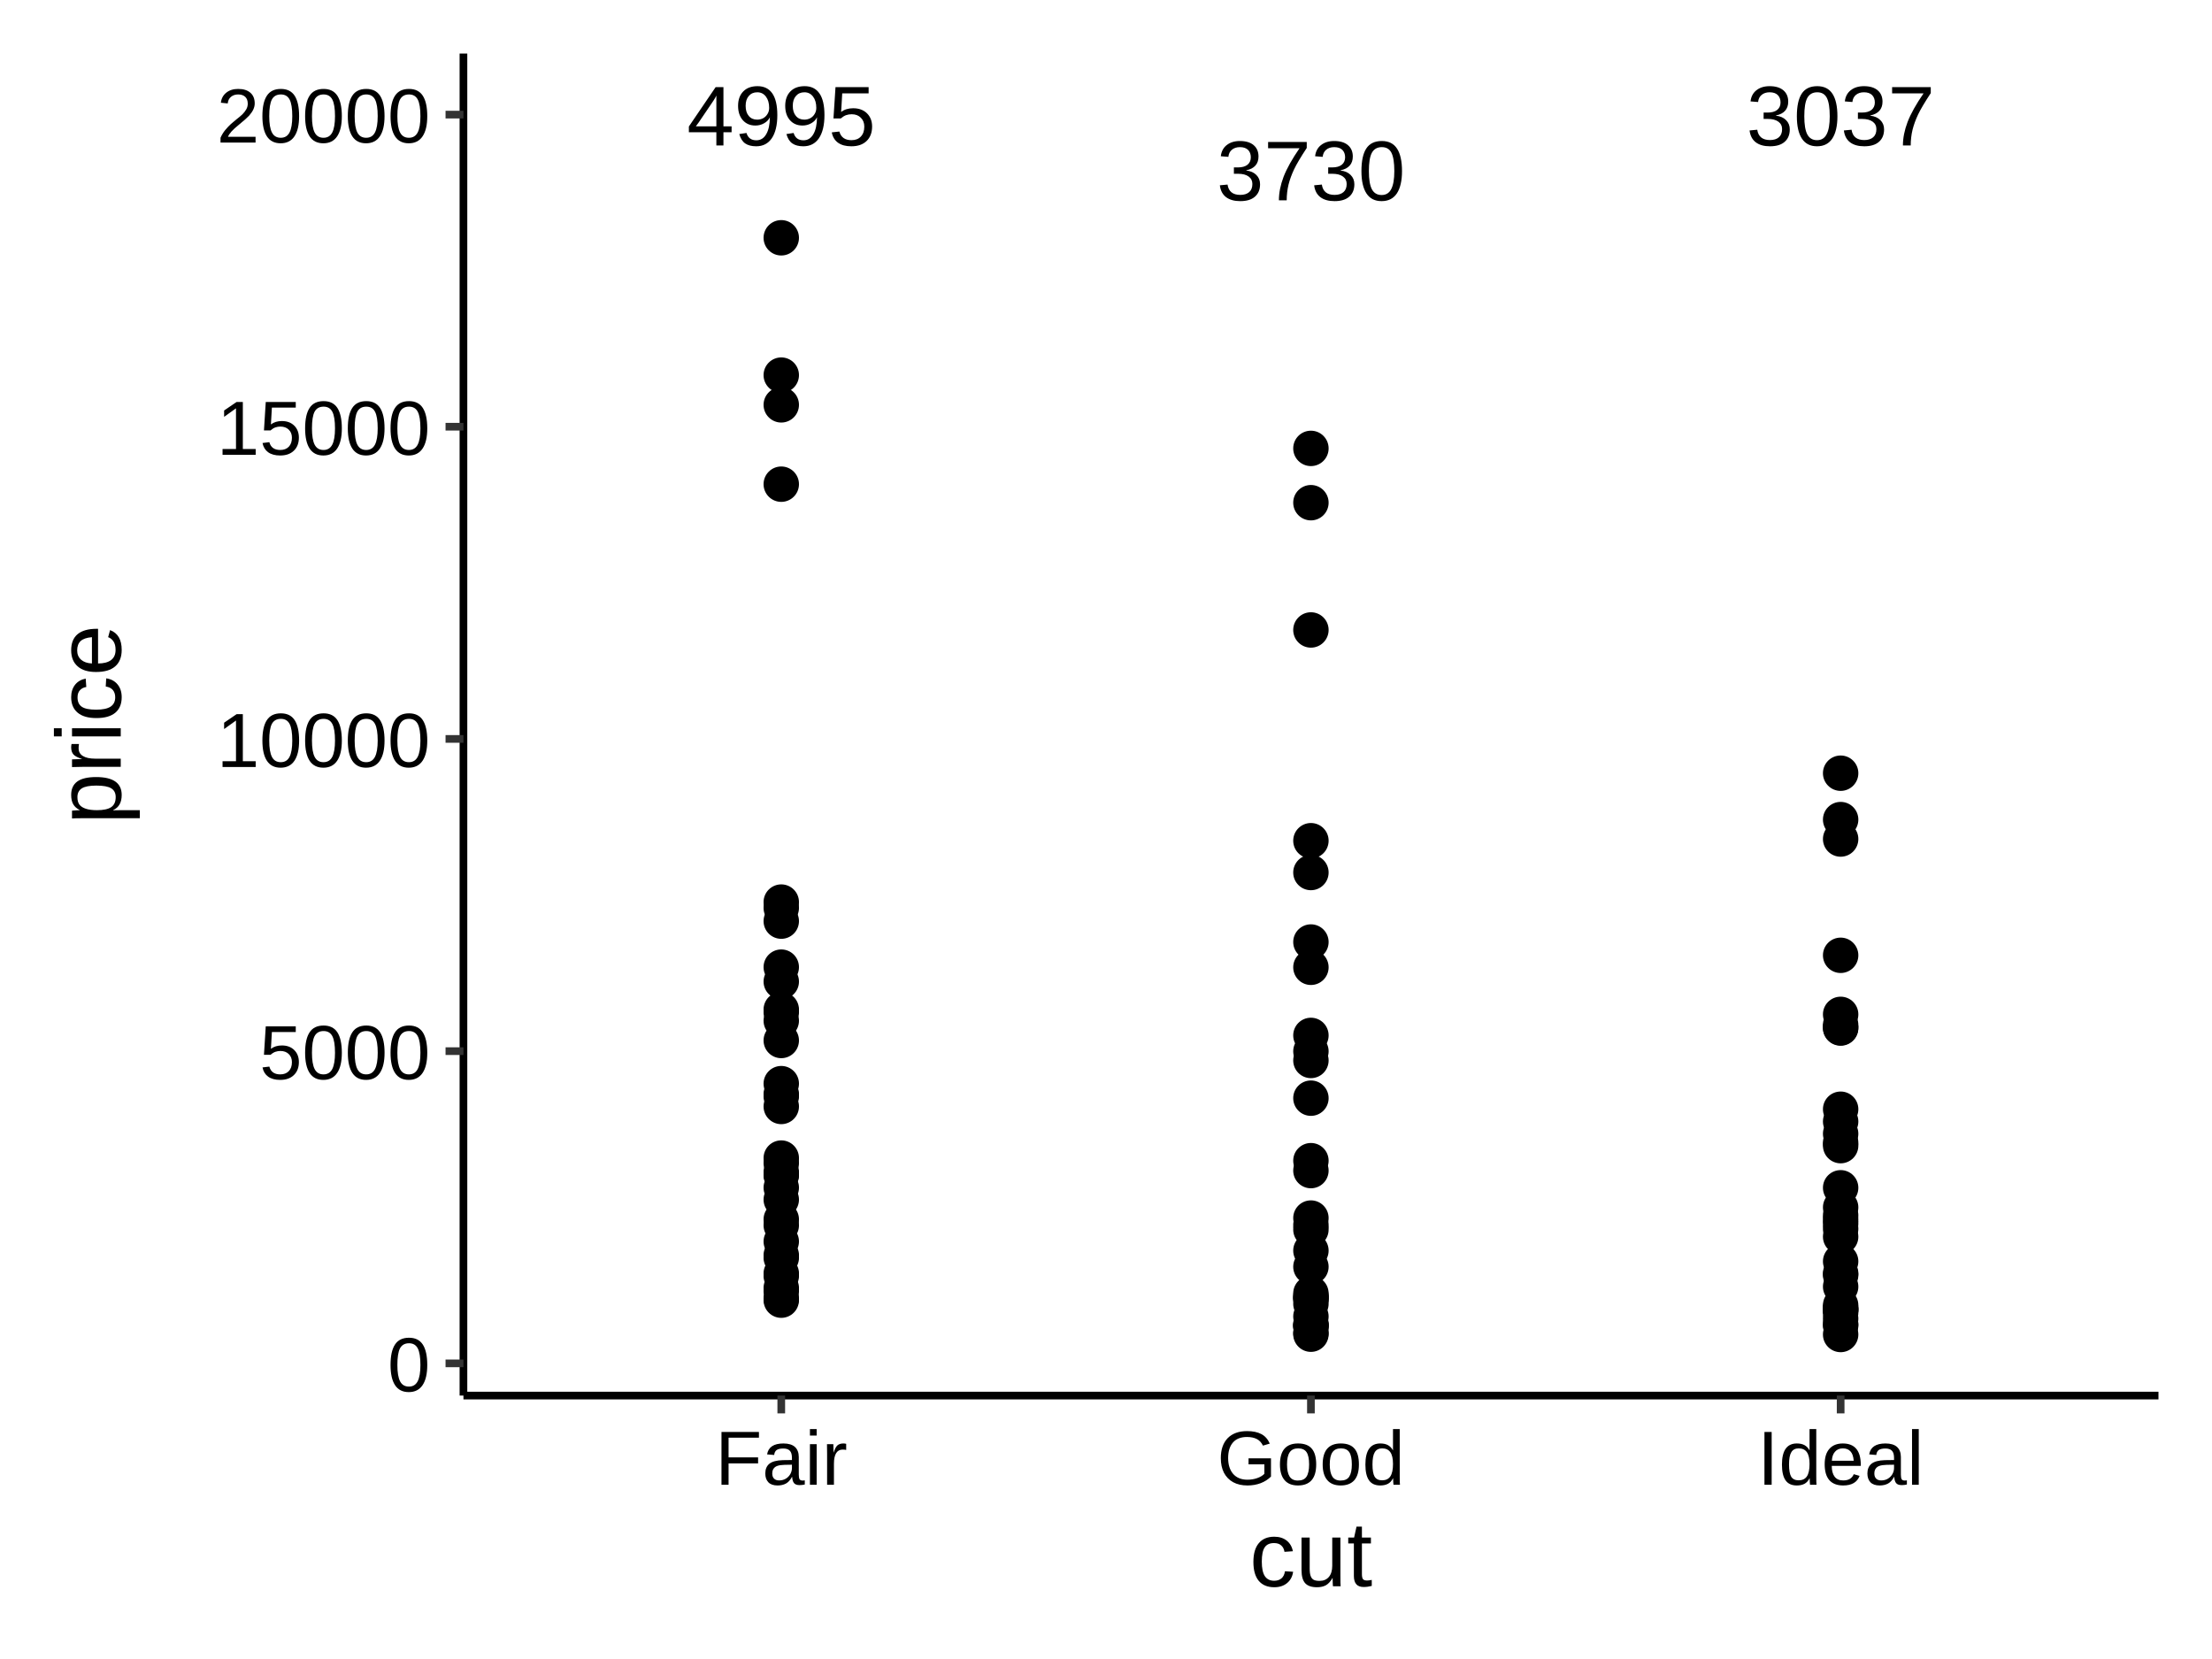
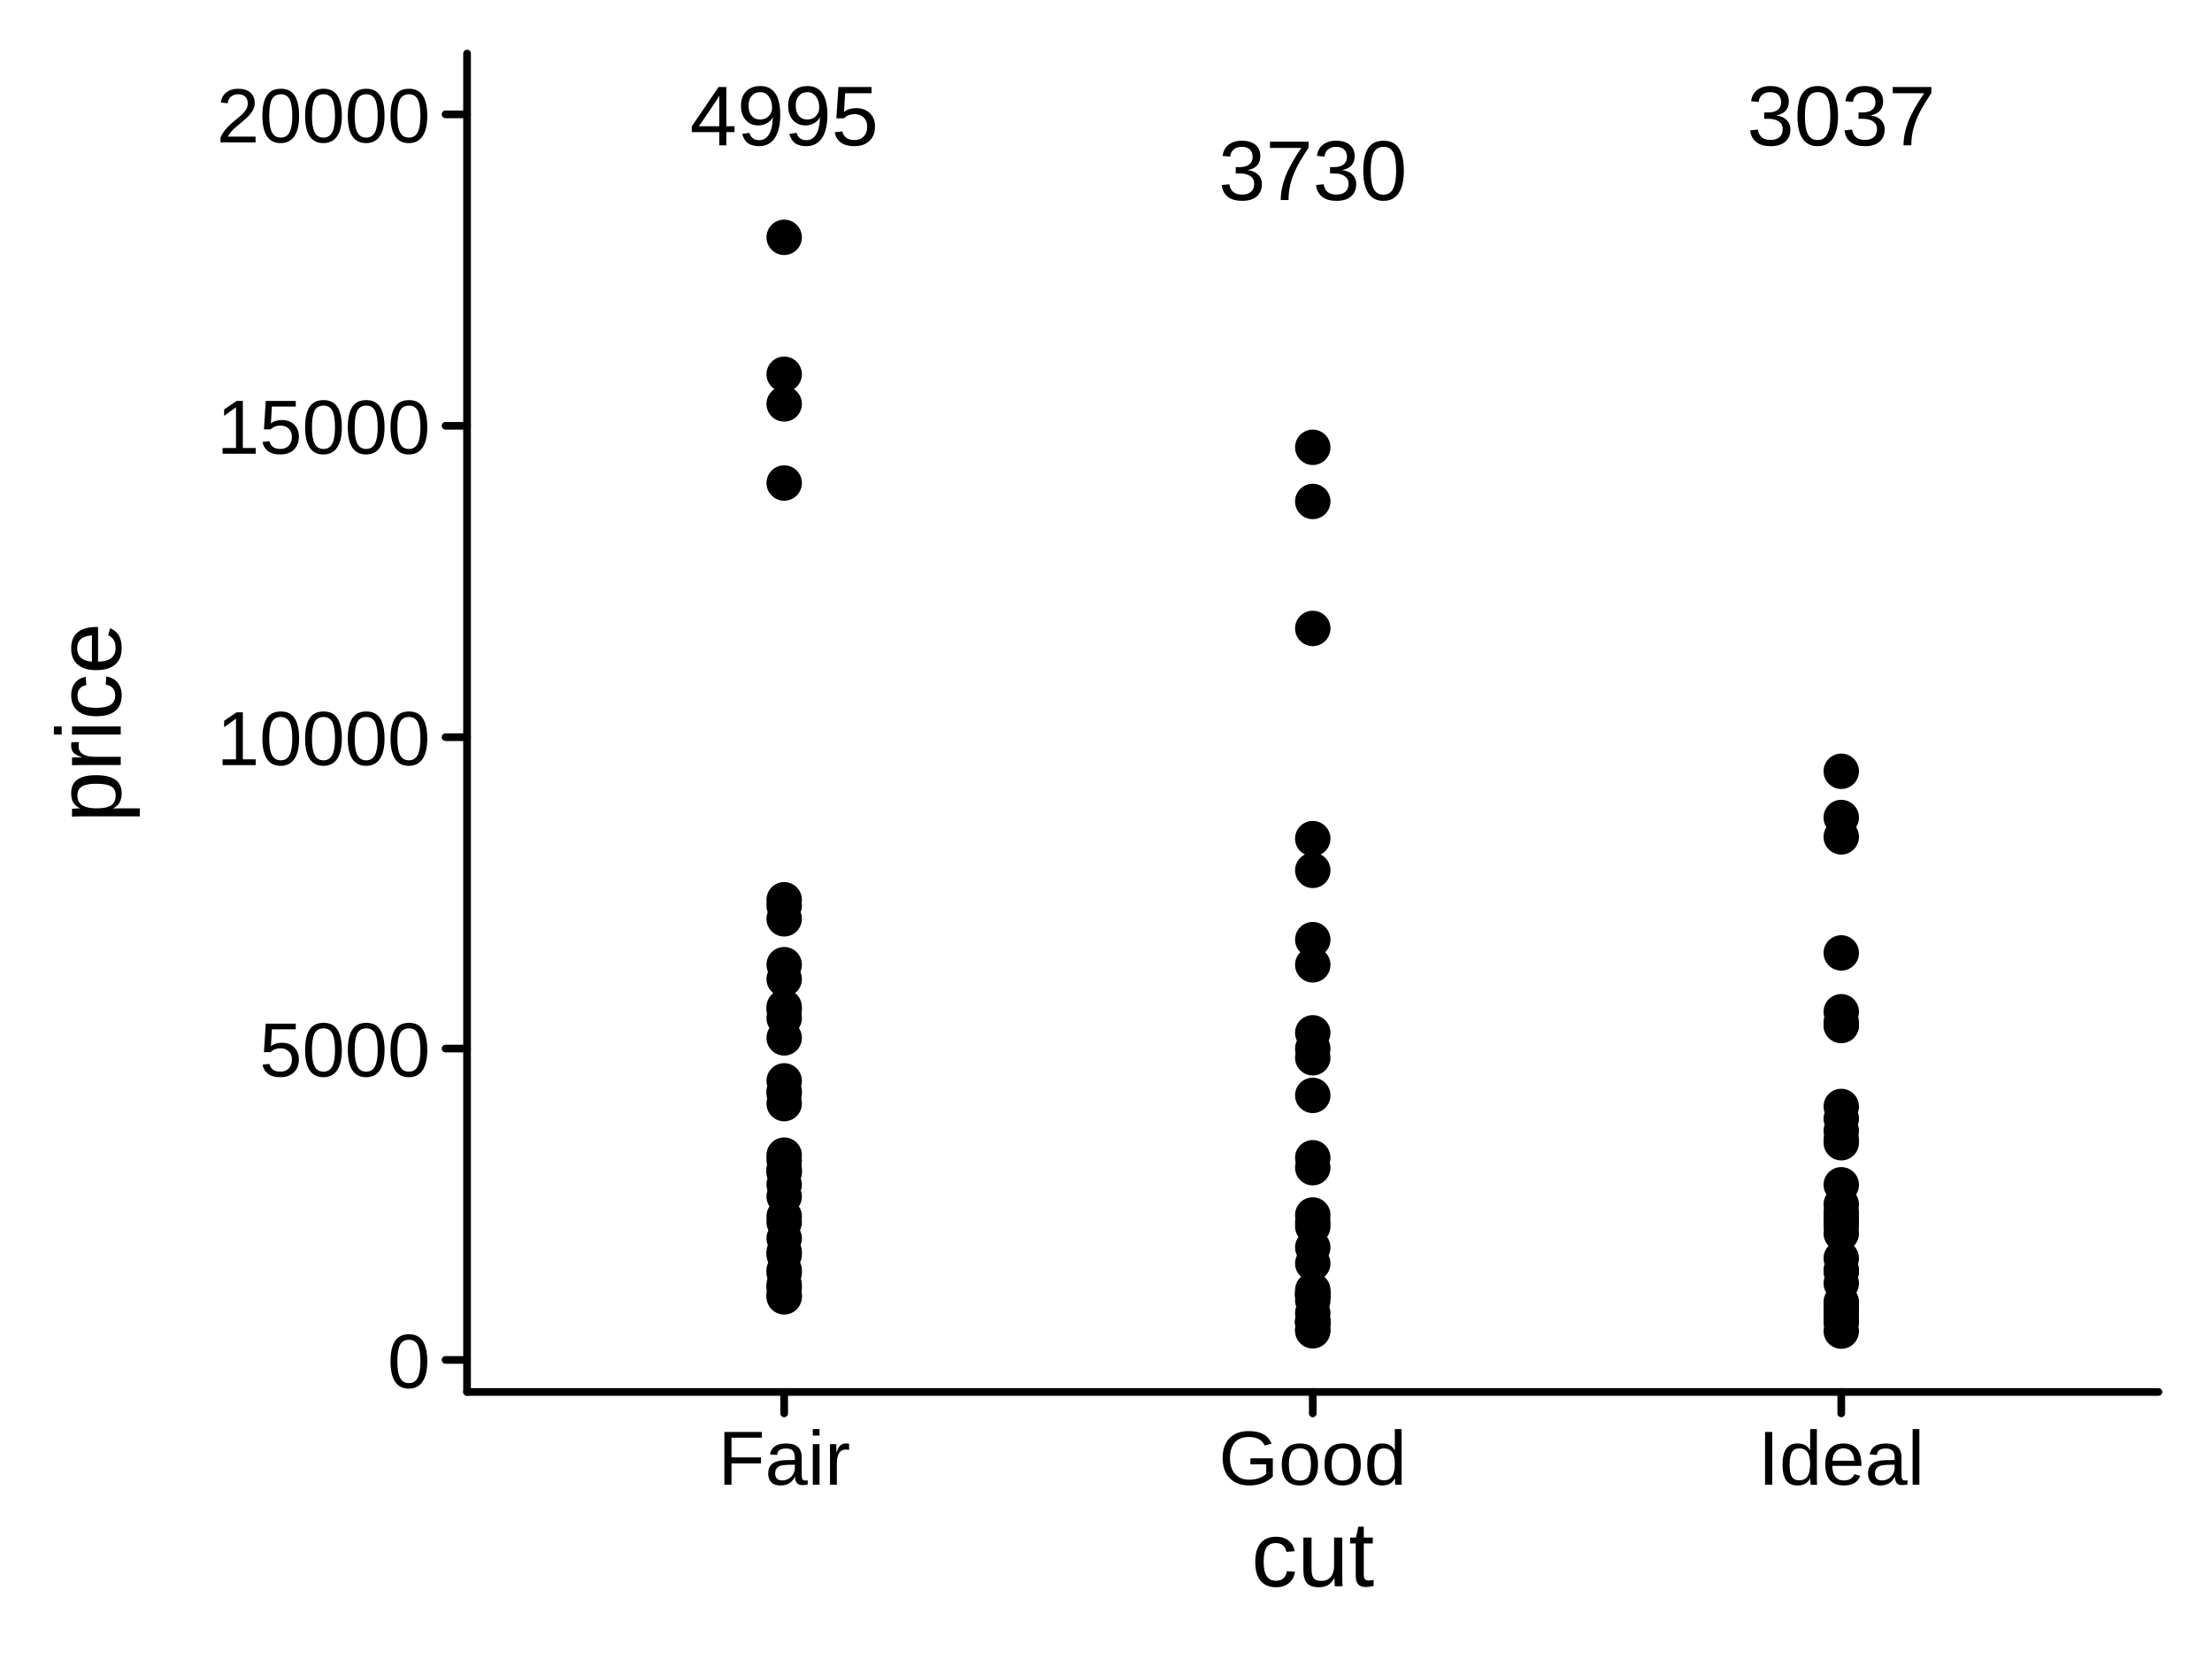
<svg xmlns="http://www.w3.org/2000/svg" class="svglite" width="288.00pt" height="216.00pt" viewBox="0 0 288.00 216.00">
  <defs>
    <style type="text/css">
    .svglite line, .svglite polyline, .svglite polygon, .svglite path, .svglite rect, .svglite circle {
      fill: none;
      stroke: #000000;
      stroke-linecap: round;
      stroke-linejoin: round;
      stroke-miterlimit: 10.00;
    }
    .svglite text {
      white-space: pre;
    }
  </style>
  </defs>
  <rect width="100%" height="100%" style="stroke: none; fill: none;" />
  <defs>
    <clipPath id="cpMC4wMHwyODguMDB8MC4wMHwyMTYuMDA=">
      <rect x="0.00" y="0.00" width="288.00" height="216.00" />
    </clipPath>
  </defs>
  <g clip-path="url(#cpMC4wMHwyODguMDB8MC4wMHwyMTYuMDA=)">
</g>
  <defs>
-     <clipPath id="cpNjAuMzR8MjgxLjAzfDYuOTd8MTgxLjcw">
-       <rect x="60.34" y="6.97" width="220.69" height="174.72" />
+     <clipPath id="cpNjAuODF8MjgxLjAzfDYuOTd8MTgxLjIz">
+       <rect x="60.81" y="6.97" width="220.22" height="174.26" />
    </clipPath>
  </defs>
-   <g clip-path="url(#cpNjAuMzR8MjgxLjAzfDYuOTd8MTgxLjcw)">
-     <circle cx="101.72" cy="152.90" r="1.95" style="stroke-width: 0.71; fill: #000000;" />
-     <circle cx="170.68" cy="82.02" r="1.95" style="stroke-width: 0.71; fill: #000000;" />
-     <circle cx="239.65" cy="161.02" r="1.95" style="stroke-width: 0.71; fill: #000000;" />
-     <circle cx="239.65" cy="100.67" r="1.95" style="stroke-width: 0.71; fill: #000000;" />
-     <circle cx="239.65" cy="157.20" r="1.95" style="stroke-width: 0.71; fill: #000000;" />
-     <circle cx="101.72" cy="63.04" r="1.95" style="stroke-width: 0.71; fill: #000000;" />
-     <circle cx="170.68" cy="171.40" r="1.95" style="stroke-width: 0.71; fill: #000000;" />
-     <circle cx="170.68" cy="169.14" r="1.95" style="stroke-width: 0.71; fill: #000000;" />
-     <circle cx="239.65" cy="132.07" r="1.95" style="stroke-width: 0.71; fill: #000000;" />
-     <circle cx="101.72" cy="163.76" r="1.95" style="stroke-width: 0.71; fill: #000000;" />
-     <circle cx="170.68" cy="113.60" r="1.95" style="stroke-width: 0.71; fill: #000000;" />
-     <circle cx="101.72" cy="151.45" r="1.95" style="stroke-width: 0.71; fill: #000000;" />
-     <circle cx="239.65" cy="164.23" r="1.95" style="stroke-width: 0.71; fill: #000000;" />
-     <circle cx="239.65" cy="170.91" r="1.95" style="stroke-width: 0.71; fill: #000000;" />
-     <circle cx="170.68" cy="172.53" r="1.95" style="stroke-width: 0.71; fill: #000000;" />
-     <circle cx="170.68" cy="173.71" r="1.95" style="stroke-width: 0.71; fill: #000000;" />
-     <circle cx="239.65" cy="159.31" r="1.95" style="stroke-width: 0.71; fill: #000000;" />
-     <circle cx="101.72" cy="169.28" r="1.95" style="stroke-width: 0.71; fill: #000000;" />
-     <circle cx="239.65" cy="159.99" r="1.95" style="stroke-width: 0.71; fill: #000000;" />
-     <circle cx="101.72" cy="153.03" r="1.95" style="stroke-width: 0.71; fill: #000000;" />
-     <circle cx="170.68" cy="168.73" r="1.95" style="stroke-width: 0.71; fill: #000000;" />
-     <circle cx="170.68" cy="151.12" r="1.95" style="stroke-width: 0.71; fill: #000000;" />
-     <circle cx="101.72" cy="168.10" r="1.95" style="stroke-width: 0.71; fill: #000000;" />
-     <circle cx="170.68" cy="142.98" r="1.95" style="stroke-width: 0.71; fill: #000000;" />
-     <circle cx="101.72" cy="48.84" r="1.95" style="stroke-width: 0.71; fill: #000000;" />
-     <circle cx="239.65" cy="171.68" r="1.95" style="stroke-width: 0.71; fill: #000000;" />
-     <circle cx="170.68" cy="136.88" r="1.95" style="stroke-width: 0.71; fill: #000000;" />
-     <circle cx="101.72" cy="125.92" r="1.95" style="stroke-width: 0.71; fill: #000000;" />
-     <circle cx="239.65" cy="158.81" r="1.95" style="stroke-width: 0.71; fill: #000000;" />
-     <circle cx="101.72" cy="166.12" r="1.95" style="stroke-width: 0.71; fill: #000000;" />
-     <circle cx="239.65" cy="109.24" r="1.95" style="stroke-width: 0.71; fill: #000000;" />
-     <circle cx="101.72" cy="131.44" r="1.95" style="stroke-width: 0.71; fill: #000000;" />
-     <circle cx="170.68" cy="134.81" r="1.95" style="stroke-width: 0.71; fill: #000000;" />
-     <circle cx="170.68" cy="158.59" r="1.95" style="stroke-width: 0.71; fill: #000000;" />
-     <circle cx="239.65" cy="124.38" r="1.95" style="stroke-width: 0.71; fill: #000000;" />
-     <circle cx="101.72" cy="127.80" r="1.95" style="stroke-width: 0.71; fill: #000000;" />
-     <circle cx="239.65" cy="154.65" r="1.95" style="stroke-width: 0.71; fill: #000000;" />
-     <circle cx="239.65" cy="133.44" r="1.95" style="stroke-width: 0.71; fill: #000000;" />
-     <circle cx="239.65" cy="170.49" r="1.95" style="stroke-width: 0.71; fill: #000000;" />
-     <circle cx="101.72" cy="117.45" r="1.95" style="stroke-width: 0.71; fill: #000000;" />
-     <circle cx="239.65" cy="146.02" r="1.95" style="stroke-width: 0.71; fill: #000000;" />
-     <circle cx="170.68" cy="172.72" r="1.95" style="stroke-width: 0.71; fill: #000000;" />
-     <circle cx="101.72" cy="132.90" r="1.95" style="stroke-width: 0.71; fill: #000000;" />
-     <circle cx="170.68" cy="152.41" r="1.95" style="stroke-width: 0.71; fill: #000000;" />
-     <circle cx="101.72" cy="159.54" r="1.95" style="stroke-width: 0.71; fill: #000000;" />
-     <circle cx="101.72" cy="169.06" r="1.95" style="stroke-width: 0.71; fill: #000000;" />
-     <circle cx="239.65" cy="133.85" r="1.95" style="stroke-width: 0.71; fill: #000000;" />
-     <circle cx="101.72" cy="118.21" r="1.95" style="stroke-width: 0.71; fill: #000000;" />
-     <circle cx="239.65" cy="106.71" r="1.95" style="stroke-width: 0.71; fill: #000000;" />
-     <circle cx="170.68" cy="138.07" r="1.95" style="stroke-width: 0.71; fill: #000000;" />
-     <circle cx="170.68" cy="122.65" r="1.95" style="stroke-width: 0.71; fill: #000000;" />
-     <circle cx="101.72" cy="158.76" r="1.95" style="stroke-width: 0.71; fill: #000000;" />
-     <circle cx="170.68" cy="168.96" r="1.95" style="stroke-width: 0.71; fill: #000000;" />
-     <circle cx="239.65" cy="169.94" r="1.95" style="stroke-width: 0.71; fill: #000000;" />
-     <circle cx="101.72" cy="152.62" r="1.95" style="stroke-width: 0.71; fill: #000000;" />
-     <circle cx="170.68" cy="168.40" r="1.95" style="stroke-width: 0.71; fill: #000000;" />
-     <circle cx="239.65" cy="170.49" r="1.95" style="stroke-width: 0.71; fill: #000000;" />
-     <circle cx="101.72" cy="150.78" r="1.95" style="stroke-width: 0.71; fill: #000000;" />
-     <circle cx="101.72" cy="144.06" r="1.95" style="stroke-width: 0.71; fill: #000000;" />
-     <circle cx="239.65" cy="172.58" r="1.95" style="stroke-width: 0.71; fill: #000000;" />
-     <circle cx="170.68" cy="172.38" r="1.95" style="stroke-width: 0.71; fill: #000000;" />
-     <circle cx="170.68" cy="162.83" r="1.95" style="stroke-width: 0.71; fill: #000000;" />
-     <circle cx="101.72" cy="131.78" r="1.95" style="stroke-width: 0.71; fill: #000000;" />
-     <circle cx="101.72" cy="141.09" r="1.95" style="stroke-width: 0.71; fill: #000000;" />
-     <circle cx="101.72" cy="161.64" r="1.95" style="stroke-width: 0.71; fill: #000000;" />
-     <circle cx="101.72" cy="154.63" r="1.95" style="stroke-width: 0.71; fill: #000000;" />
-     <circle cx="239.65" cy="165.79" r="1.95" style="stroke-width: 0.71; fill: #000000;" />
-     <circle cx="101.72" cy="30.96" r="1.95" style="stroke-width: 0.71; fill: #000000;" />
-     <circle cx="170.68" cy="173.52" r="1.95" style="stroke-width: 0.71; fill: #000000;" />
-     <circle cx="101.72" cy="142.74" r="1.95" style="stroke-width: 0.71; fill: #000000;" />
-     <circle cx="239.65" cy="158.24" r="1.95" style="stroke-width: 0.71; fill: #000000;" />
-     <circle cx="170.68" cy="169.04" r="1.95" style="stroke-width: 0.71; fill: #000000;" />
-     <circle cx="239.65" cy="167.52" r="1.95" style="stroke-width: 0.71; fill: #000000;" />
-     <circle cx="170.68" cy="164.93" r="1.95" style="stroke-width: 0.71; fill: #000000;" />
-     <circle cx="170.68" cy="159.50" r="1.95" style="stroke-width: 0.71; fill: #000000;" />
-     <circle cx="101.72" cy="163.42" r="1.95" style="stroke-width: 0.71; fill: #000000;" />
-     <circle cx="101.72" cy="156.19" r="1.95" style="stroke-width: 0.71; fill: #000000;" />
-     <circle cx="239.65" cy="148.77" r="1.95" style="stroke-width: 0.71; fill: #000000;" />
-     <circle cx="101.72" cy="135.47" r="1.95" style="stroke-width: 0.71; fill: #000000;" />
-     <circle cx="239.65" cy="144.42" r="1.95" style="stroke-width: 0.71; fill: #000000;" />
-     <circle cx="170.68" cy="169.75" r="1.95" style="stroke-width: 0.71; fill: #000000;" />
-     <circle cx="170.68" cy="160.09" r="1.95" style="stroke-width: 0.71; fill: #000000;" />
-     <circle cx="239.65" cy="149.16" r="1.95" style="stroke-width: 0.71; fill: #000000;" />
-     <circle cx="239.65" cy="166.01" r="1.95" style="stroke-width: 0.71; fill: #000000;" />
-     <circle cx="101.72" cy="119.93" r="1.95" style="stroke-width: 0.71; fill: #000000;" />
-     <circle cx="239.65" cy="170.27" r="1.95" style="stroke-width: 0.71; fill: #000000;" />
-     <circle cx="170.68" cy="172.66" r="1.95" style="stroke-width: 0.71; fill: #000000;" />
-     <circle cx="239.65" cy="172.40" r="1.95" style="stroke-width: 0.71; fill: #000000;" />
-     <circle cx="101.72" cy="167.69" r="1.95" style="stroke-width: 0.71; fill: #000000;" />
-     <circle cx="239.65" cy="147.61" r="1.95" style="stroke-width: 0.71; fill: #000000;" />
-     <circle cx="170.68" cy="109.46" r="1.95" style="stroke-width: 0.71; fill: #000000;" />
-     <circle cx="170.68" cy="58.38" r="1.95" style="stroke-width: 0.71; fill: #000000;" />
-     <circle cx="239.65" cy="133.80" r="1.95" style="stroke-width: 0.71; fill: #000000;" />
-     <circle cx="239.65" cy="173.75" r="1.95" style="stroke-width: 0.71; fill: #000000;" />
-     <circle cx="101.72" cy="165.80" r="1.95" style="stroke-width: 0.71; fill: #000000;" />
-     <circle cx="239.65" cy="170.57" r="1.95" style="stroke-width: 0.71; fill: #000000;" />
-     <circle cx="170.68" cy="65.45" r="1.95" style="stroke-width: 0.71; fill: #000000;" />
-     <circle cx="101.72" cy="142.45" r="1.95" style="stroke-width: 0.71; fill: #000000;" />
-     <circle cx="101.72" cy="52.71" r="1.95" style="stroke-width: 0.71; fill: #000000;" />
-     <circle cx="170.68" cy="125.94" r="1.95" style="stroke-width: 0.71; fill: #000000;" />
-     <text x="101.72" y="18.94" text-anchor="middle" style="font-size: 11.04px; font-family: &quot;Liberation Sans&quot;;" textLength="28.08px" lengthAdjust="spacingAndGlyphs">4995</text>
-     <text x="170.68" y="26.08" text-anchor="middle" style="font-size: 11.04px; font-family: &quot;Liberation Sans&quot;;" textLength="28.08px" lengthAdjust="spacingAndGlyphs">3730</text>
-     <text x="239.65" y="18.94" text-anchor="middle" style="font-size: 11.04px; font-family: &quot;Liberation Sans&quot;;" textLength="28.08px" lengthAdjust="spacingAndGlyphs">3037</text>
+   <g clip-path="url(#cpNjAuODF8MjgxLjAzfDYuOTd8MTgxLjIz)">
+     <circle cx="102.10" cy="152.51" r="1.95" style="stroke-width: 0.71; fill: #000000;" />
+     <circle cx="170.92" cy="81.82" r="1.95" style="stroke-width: 0.71; fill: #000000;" />
+     <circle cx="239.73" cy="160.60" r="1.95" style="stroke-width: 0.71; fill: #000000;" />
+     <circle cx="239.73" cy="100.42" r="1.95" style="stroke-width: 0.71; fill: #000000;" />
+     <circle cx="239.73" cy="156.80" r="1.95" style="stroke-width: 0.71; fill: #000000;" />
+     <circle cx="102.10" cy="62.89" r="1.95" style="stroke-width: 0.71; fill: #000000;" />
+     <circle cx="170.92" cy="170.96" r="1.95" style="stroke-width: 0.71; fill: #000000;" />
+     <circle cx="170.92" cy="168.71" r="1.95" style="stroke-width: 0.71; fill: #000000;" />
+     <circle cx="239.73" cy="131.73" r="1.95" style="stroke-width: 0.71; fill: #000000;" />
+     <circle cx="102.10" cy="163.35" r="1.95" style="stroke-width: 0.71; fill: #000000;" />
+     <circle cx="170.92" cy="113.32" r="1.95" style="stroke-width: 0.71; fill: #000000;" />
+     <circle cx="102.10" cy="151.07" r="1.95" style="stroke-width: 0.71; fill: #000000;" />
+     <circle cx="239.73" cy="163.82" r="1.95" style="stroke-width: 0.71; fill: #000000;" />
+     <circle cx="239.73" cy="170.47" r="1.95" style="stroke-width: 0.71; fill: #000000;" />
+     <circle cx="170.92" cy="172.09" r="1.95" style="stroke-width: 0.71; fill: #000000;" />
+     <circle cx="170.92" cy="173.27" r="1.95" style="stroke-width: 0.71; fill: #000000;" />
+     <circle cx="239.73" cy="158.90" r="1.95" style="stroke-width: 0.71; fill: #000000;" />
+     <circle cx="102.10" cy="168.85" r="1.95" style="stroke-width: 0.71; fill: #000000;" />
+     <circle cx="239.73" cy="159.58" r="1.95" style="stroke-width: 0.71; fill: #000000;" />
+     <circle cx="102.10" cy="152.64" r="1.95" style="stroke-width: 0.71; fill: #000000;" />
+     <circle cx="170.92" cy="168.30" r="1.95" style="stroke-width: 0.71; fill: #000000;" />
+     <circle cx="170.92" cy="150.74" r="1.95" style="stroke-width: 0.71; fill: #000000;" />
+     <circle cx="102.10" cy="167.67" r="1.95" style="stroke-width: 0.71; fill: #000000;" />
+     <circle cx="170.92" cy="142.62" r="1.95" style="stroke-width: 0.71; fill: #000000;" />
+     <circle cx="102.10" cy="48.73" r="1.95" style="stroke-width: 0.71; fill: #000000;" />
+     <circle cx="239.73" cy="171.24" r="1.95" style="stroke-width: 0.71; fill: #000000;" />
+     <circle cx="170.92" cy="136.53" r="1.95" style="stroke-width: 0.71; fill: #000000;" />
+     <circle cx="102.10" cy="125.60" r="1.95" style="stroke-width: 0.71; fill: #000000;" />
+     <circle cx="239.73" cy="158.41" r="1.95" style="stroke-width: 0.71; fill: #000000;" />
+     <circle cx="102.10" cy="165.70" r="1.95" style="stroke-width: 0.71; fill: #000000;" />
+     <circle cx="239.73" cy="108.96" r="1.95" style="stroke-width: 0.71; fill: #000000;" />
+     <circle cx="102.10" cy="131.11" r="1.95" style="stroke-width: 0.71; fill: #000000;" />
+     <circle cx="170.92" cy="134.47" r="1.95" style="stroke-width: 0.71; fill: #000000;" />
+     <circle cx="170.92" cy="158.19" r="1.95" style="stroke-width: 0.71; fill: #000000;" />
+     <circle cx="239.73" cy="124.07" r="1.95" style="stroke-width: 0.71; fill: #000000;" />
+     <circle cx="102.10" cy="127.48" r="1.95" style="stroke-width: 0.71; fill: #000000;" />
+     <circle cx="239.73" cy="154.26" r="1.95" style="stroke-width: 0.71; fill: #000000;" />
+     <circle cx="239.73" cy="133.10" r="1.95" style="stroke-width: 0.71; fill: #000000;" />
+     <circle cx="239.73" cy="170.06" r="1.95" style="stroke-width: 0.71; fill: #000000;" />
+     <circle cx="102.10" cy="117.15" r="1.95" style="stroke-width: 0.71; fill: #000000;" />
+     <circle cx="239.73" cy="145.65" r="1.95" style="stroke-width: 0.71; fill: #000000;" />
+     <circle cx="170.92" cy="172.28" r="1.95" style="stroke-width: 0.71; fill: #000000;" />
+     <circle cx="102.10" cy="132.57" r="1.95" style="stroke-width: 0.71; fill: #000000;" />
+     <circle cx="170.92" cy="152.03" r="1.95" style="stroke-width: 0.71; fill: #000000;" />
+     <circle cx="102.10" cy="159.13" r="1.95" style="stroke-width: 0.71; fill: #000000;" />
+     <circle cx="102.10" cy="168.62" r="1.95" style="stroke-width: 0.71; fill: #000000;" />
+     <circle cx="239.73" cy="133.52" r="1.95" style="stroke-width: 0.71; fill: #000000;" />
+     <circle cx="102.10" cy="117.92" r="1.95" style="stroke-width: 0.71; fill: #000000;" />
+     <circle cx="239.73" cy="106.44" r="1.95" style="stroke-width: 0.71; fill: #000000;" />
+     <circle cx="170.92" cy="137.72" r="1.95" style="stroke-width: 0.71; fill: #000000;" />
+     <circle cx="170.92" cy="122.34" r="1.95" style="stroke-width: 0.71; fill: #000000;" />
+     <circle cx="102.10" cy="158.36" r="1.95" style="stroke-width: 0.71; fill: #000000;" />
+     <circle cx="170.92" cy="168.53" r="1.95" style="stroke-width: 0.71; fill: #000000;" />
+     <circle cx="239.73" cy="169.51" r="1.95" style="stroke-width: 0.71; fill: #000000;" />
+     <circle cx="102.10" cy="152.23" r="1.95" style="stroke-width: 0.71; fill: #000000;" />
+     <circle cx="170.92" cy="167.98" r="1.95" style="stroke-width: 0.71; fill: #000000;" />
+     <circle cx="239.73" cy="170.06" r="1.95" style="stroke-width: 0.71; fill: #000000;" />
+     <circle cx="102.10" cy="150.40" r="1.95" style="stroke-width: 0.71; fill: #000000;" />
+     <circle cx="102.10" cy="143.69" r="1.95" style="stroke-width: 0.71; fill: #000000;" />
+     <circle cx="239.73" cy="172.13" r="1.95" style="stroke-width: 0.71; fill: #000000;" />
+     <circle cx="170.92" cy="171.94" r="1.95" style="stroke-width: 0.71; fill: #000000;" />
+     <circle cx="170.92" cy="162.41" r="1.95" style="stroke-width: 0.71; fill: #000000;" />
+     <circle cx="102.10" cy="131.45" r="1.95" style="stroke-width: 0.71; fill: #000000;" />
+     <circle cx="102.10" cy="140.73" r="1.95" style="stroke-width: 0.71; fill: #000000;" />
+     <circle cx="102.10" cy="161.23" r="1.95" style="stroke-width: 0.71; fill: #000000;" />
+     <circle cx="102.10" cy="154.23" r="1.95" style="stroke-width: 0.71; fill: #000000;" />
+     <circle cx="239.73" cy="165.36" r="1.95" style="stroke-width: 0.71; fill: #000000;" />
+     <circle cx="102.10" cy="30.90" r="1.95" style="stroke-width: 0.71; fill: #000000;" />
+     <circle cx="170.92" cy="173.08" r="1.95" style="stroke-width: 0.71; fill: #000000;" />
+     <circle cx="102.10" cy="142.38" r="1.95" style="stroke-width: 0.71; fill: #000000;" />
+     <circle cx="239.73" cy="157.84" r="1.95" style="stroke-width: 0.71; fill: #000000;" />
+     <circle cx="170.92" cy="168.61" r="1.95" style="stroke-width: 0.71; fill: #000000;" />
+     <circle cx="239.73" cy="167.09" r="1.95" style="stroke-width: 0.71; fill: #000000;" />
+     <circle cx="170.92" cy="164.50" r="1.95" style="stroke-width: 0.71; fill: #000000;" />
+     <circle cx="170.92" cy="159.10" r="1.95" style="stroke-width: 0.71; fill: #000000;" />
+     <circle cx="102.10" cy="163.00" r="1.95" style="stroke-width: 0.71; fill: #000000;" />
+     <circle cx="102.10" cy="155.79" r="1.95" style="stroke-width: 0.71; fill: #000000;" />
+     <circle cx="239.73" cy="148.39" r="1.95" style="stroke-width: 0.71; fill: #000000;" />
+     <circle cx="102.10" cy="135.13" r="1.95" style="stroke-width: 0.71; fill: #000000;" />
+     <circle cx="239.73" cy="144.06" r="1.95" style="stroke-width: 0.71; fill: #000000;" />
+     <circle cx="170.92" cy="169.32" r="1.95" style="stroke-width: 0.71; fill: #000000;" />
+     <circle cx="170.92" cy="159.68" r="1.95" style="stroke-width: 0.71; fill: #000000;" />
+     <circle cx="239.73" cy="148.78" r="1.95" style="stroke-width: 0.71; fill: #000000;" />
+     <circle cx="239.73" cy="165.58" r="1.95" style="stroke-width: 0.71; fill: #000000;" />
+     <circle cx="102.10" cy="119.63" r="1.95" style="stroke-width: 0.71; fill: #000000;" />
+     <circle cx="239.73" cy="169.83" r="1.95" style="stroke-width: 0.71; fill: #000000;" />
+     <circle cx="170.92" cy="172.22" r="1.95" style="stroke-width: 0.71; fill: #000000;" />
+     <circle cx="239.73" cy="171.96" r="1.95" style="stroke-width: 0.71; fill: #000000;" />
+     <circle cx="102.10" cy="167.26" r="1.95" style="stroke-width: 0.71; fill: #000000;" />
+     <circle cx="239.73" cy="147.23" r="1.95" style="stroke-width: 0.71; fill: #000000;" />
+     <circle cx="170.92" cy="109.19" r="1.95" style="stroke-width: 0.71; fill: #000000;" />
+     <circle cx="170.92" cy="58.24" r="1.95" style="stroke-width: 0.71; fill: #000000;" />
+     <circle cx="239.73" cy="133.47" r="1.95" style="stroke-width: 0.71; fill: #000000;" />
+     <circle cx="239.73" cy="173.31" r="1.95" style="stroke-width: 0.71; fill: #000000;" />
+     <circle cx="102.10" cy="165.38" r="1.95" style="stroke-width: 0.71; fill: #000000;" />
+     <circle cx="239.73" cy="170.13" r="1.95" style="stroke-width: 0.71; fill: #000000;" />
+     <circle cx="170.92" cy="65.29" r="1.95" style="stroke-width: 0.71; fill: #000000;" />
+     <circle cx="102.10" cy="142.09" r="1.95" style="stroke-width: 0.71; fill: #000000;" />
+     <circle cx="102.10" cy="52.59" r="1.95" style="stroke-width: 0.71; fill: #000000;" />
+     <circle cx="170.92" cy="125.62" r="1.95" style="stroke-width: 0.71; fill: #000000;" />
+     <text x="102.10" y="18.92" text-anchor="middle" style="font-size: 11.04px; font-family: &quot;Liberation Sans&quot;;" textLength="28.08px" lengthAdjust="spacingAndGlyphs">4995</text>
+     <text x="170.92" y="26.04" text-anchor="middle" style="font-size: 11.04px; font-family: &quot;Liberation Sans&quot;;" textLength="28.08px" lengthAdjust="spacingAndGlyphs">3730</text>
+     <text x="239.73" y="18.92" text-anchor="middle" style="font-size: 11.04px; font-family: &quot;Liberation Sans&quot;;" textLength="28.08px" lengthAdjust="spacingAndGlyphs">3037</text>
  </g>
  <g clip-path="url(#cpMC4wMHwyODguMDB8MC4wMHwyMTYuMDA=)">
-     <polyline points="60.34,181.70 60.34,6.97 " style="stroke-width: 1.00; stroke-linecap: butt;" />
-     <text x="56.02" y="181.16" text-anchor="end" style="font-size: 10.00px; font-family: &quot;Liberation Sans&quot;;" textLength="6.36px" lengthAdjust="spacingAndGlyphs">0</text>
-     <text x="56.02" y="140.51" text-anchor="end" style="font-size: 10.00px; font-family: &quot;Liberation Sans&quot;;" textLength="25.46px" lengthAdjust="spacingAndGlyphs">5000</text>
-     <text x="56.02" y="99.86" text-anchor="end" style="font-size: 10.00px; font-family: &quot;Liberation Sans&quot;;" textLength="31.82px" lengthAdjust="spacingAndGlyphs">10000</text>
-     <text x="56.02" y="59.21" text-anchor="end" style="font-size: 10.00px; font-family: &quot;Liberation Sans&quot;;" textLength="31.82px" lengthAdjust="spacingAndGlyphs">15000</text>
-     <text x="56.02" y="18.56" text-anchor="end" style="font-size: 10.00px; font-family: &quot;Liberation Sans&quot;;" textLength="31.82px" lengthAdjust="spacingAndGlyphs">20000</text>
-     <polyline points="58.01,177.51 60.34,177.51 " style="stroke-width: 1.00; stroke: #333333; stroke-linecap: butt;" />
-     <polyline points="58.01,136.86 60.34,136.86 " style="stroke-width: 1.00; stroke: #333333; stroke-linecap: butt;" />
-     <polyline points="58.01,96.21 60.34,96.21 " style="stroke-width: 1.00; stroke: #333333; stroke-linecap: butt;" />
-     <polyline points="58.01,55.56 60.34,55.56 " style="stroke-width: 1.00; stroke: #333333; stroke-linecap: butt;" />
-     <polyline points="58.01,14.92 60.34,14.92 " style="stroke-width: 1.00; stroke: #333333; stroke-linecap: butt;" />
-     <polyline points="60.34,181.70 281.03,181.70 " style="stroke-width: 1.00; stroke-linecap: butt;" />
-     <polyline points="101.72,184.02 101.72,181.70 " style="stroke-width: 1.00; stroke: #333333; stroke-linecap: butt;" />
-     <polyline points="170.68,184.02 170.68,181.70 " style="stroke-width: 1.00; stroke: #333333; stroke-linecap: butt;" />
-     <polyline points="239.65,184.02 239.65,181.70 " style="stroke-width: 1.00; stroke: #333333; stroke-linecap: butt;" />
-     <text x="101.72" y="193.31" text-anchor="middle" style="font-size: 10.00px; font-family: &quot;Liberation Sans&quot;;" textLength="17.86px" lengthAdjust="spacingAndGlyphs">Fair</text>
-     <text x="170.68" y="193.31" text-anchor="middle" style="font-size: 10.00px; font-family: &quot;Liberation Sans&quot;;" textLength="26.34px" lengthAdjust="spacingAndGlyphs">Good</text>
-     <text x="239.65" y="193.31" text-anchor="middle" style="font-size: 10.00px; font-family: &quot;Liberation Sans&quot;;" textLength="24.36px" lengthAdjust="spacingAndGlyphs">Ideal</text>
-     <text x="170.68" y="206.53" text-anchor="middle" style="font-size: 12.00px; font-family: &quot;Liberation Sans&quot;;" textLength="18.92px" lengthAdjust="spacingAndGlyphs">cut</text>
-     <text transform="translate(15.72,94.34) rotate(-90)" text-anchor="middle" style="font-size: 12.00px; font-family: &quot;Liberation Sans&quot;;" textLength="29.87px" lengthAdjust="spacingAndGlyphs">price</text>
+     <polyline points="60.81,181.23 60.81,6.97 " style="stroke-width: 1.00;" />
+     <text x="56.02" y="180.70" text-anchor="end" style="font-size: 10.00px; font-family: &quot;Liberation Sans&quot;;" textLength="6.36px" lengthAdjust="spacingAndGlyphs">0</text>
+     <text x="56.02" y="140.16" text-anchor="end" style="font-size: 10.00px; font-family: &quot;Liberation Sans&quot;;" textLength="25.46px" lengthAdjust="spacingAndGlyphs">5000</text>
+     <text x="56.02" y="99.62" text-anchor="end" style="font-size: 10.00px; font-family: &quot;Liberation Sans&quot;;" textLength="31.82px" lengthAdjust="spacingAndGlyphs">10000</text>
+     <text x="56.02" y="59.08" text-anchor="end" style="font-size: 10.00px; font-family: &quot;Liberation Sans&quot;;" textLength="31.82px" lengthAdjust="spacingAndGlyphs">15000</text>
+     <text x="56.02" y="18.54" text-anchor="end" style="font-size: 10.00px; font-family: &quot;Liberation Sans&quot;;" textLength="31.82px" lengthAdjust="spacingAndGlyphs">20000</text>
+     <polyline points="58.01,177.06 60.81,177.06 " style="stroke-width: 1.00;" />
+     <polyline points="58.01,136.52 60.81,136.52 " style="stroke-width: 1.00;" />
+     <polyline points="58.01,95.98 60.81,95.98 " style="stroke-width: 1.00;" />
+     <polyline points="58.01,55.44 60.81,55.44 " style="stroke-width: 1.00;" />
+     <polyline points="58.01,14.89 60.81,14.89 " style="stroke-width: 1.00;" />
+     <polyline points="60.81,181.23 281.03,181.23 " style="stroke-width: 1.00;" />
+     <polyline points="102.10,184.02 102.10,181.23 " style="stroke-width: 1.00;" />
+     <polyline points="170.92,184.02 170.92,181.23 " style="stroke-width: 1.00;" />
+     <polyline points="239.73,184.02 239.73,181.23 " style="stroke-width: 1.00;" />
+     <text x="102.10" y="193.31" text-anchor="middle" style="font-size: 10.00px; font-family: &quot;Liberation Sans&quot;;" textLength="17.86px" lengthAdjust="spacingAndGlyphs">Fair</text>
+     <text x="170.92" y="193.31" text-anchor="middle" style="font-size: 10.00px; font-family: &quot;Liberation Sans&quot;;" textLength="26.34px" lengthAdjust="spacingAndGlyphs">Good</text>
+     <text x="239.73" y="193.31" text-anchor="middle" style="font-size: 10.00px; font-family: &quot;Liberation Sans&quot;;" textLength="24.36px" lengthAdjust="spacingAndGlyphs">Ideal</text>
+     <text x="170.92" y="206.53" text-anchor="middle" style="font-size: 12.00px; font-family: &quot;Liberation Sans&quot;;" textLength="18.92px" lengthAdjust="spacingAndGlyphs">cut</text>
+     <text transform="translate(15.72,94.10) rotate(-90)" text-anchor="middle" style="font-size: 12.00px; font-family: &quot;Liberation Sans&quot;;" textLength="29.87px" lengthAdjust="spacingAndGlyphs">price</text>
  </g>
</svg>
